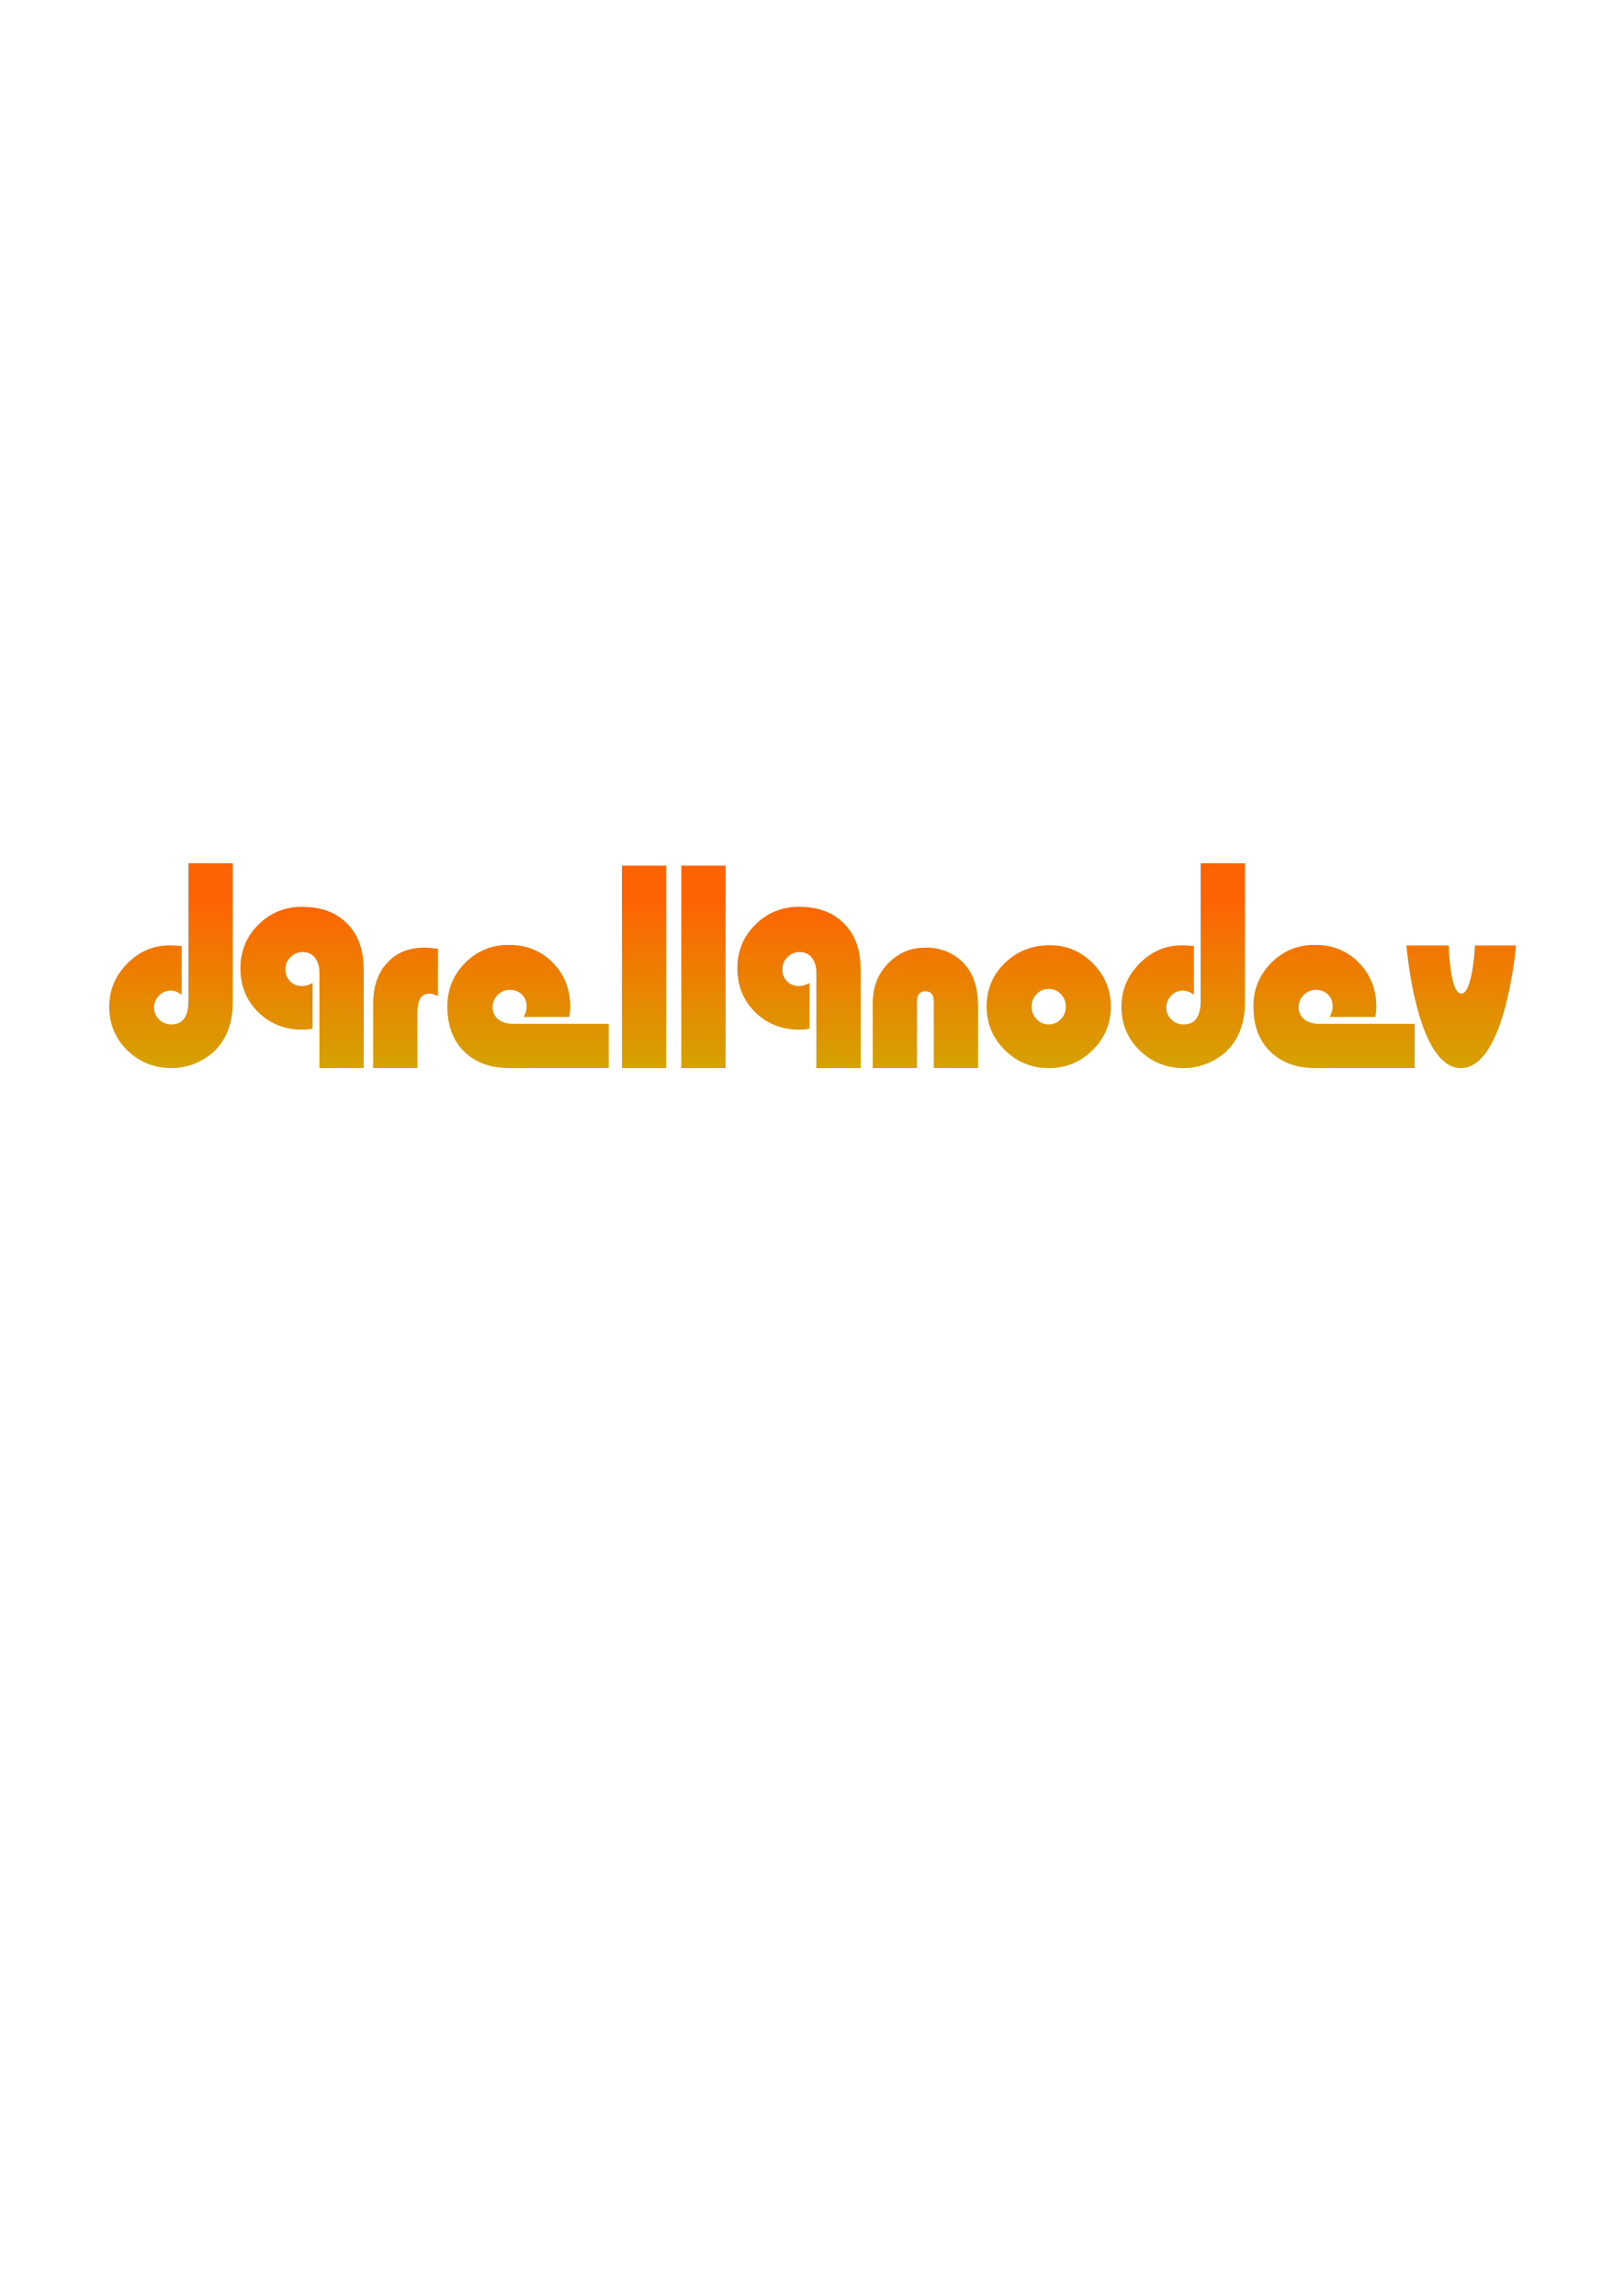
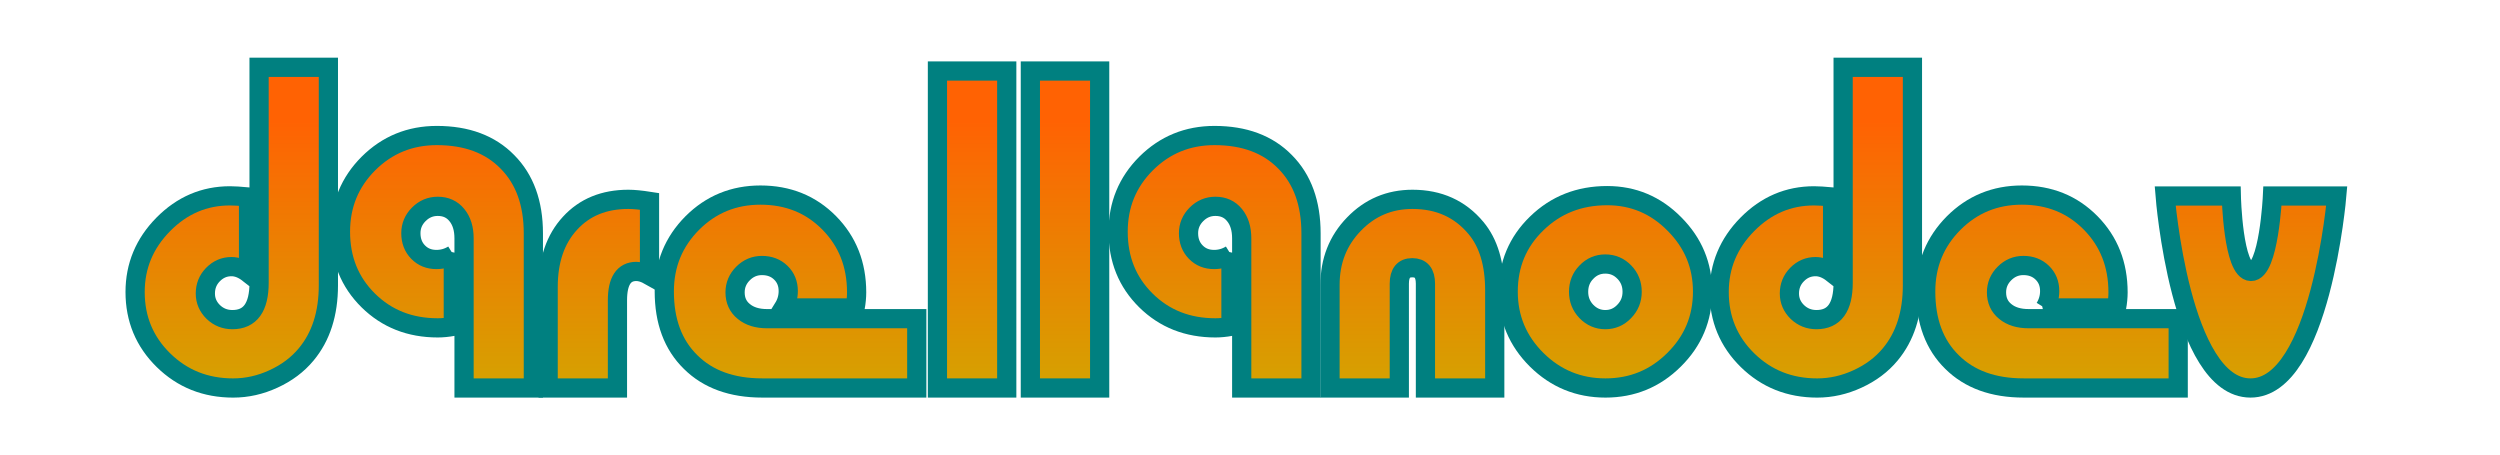
- <svg xmlns="http://www.w3.org/2000/svg" xmlns:xlink="http://www.w3.org/1999/xlink" width="210mm" height="297mm" viewBox="0 0 210 297" version="1.1" id="svg1">
+ <svg xmlns="http://www.w3.org/2000/svg" xmlns:xlink="http://www.w3.org/1999/xlink" width="220mm" height="40mm" viewBox="0 0 220 40" version="1.1" id="svg1">
  <defs id="defs1">
    <linearGradient id="linearGradient3">
      <stop style="stop-color:#ff6203;stop-opacity:1;" offset="0" id="stop3" />
      <stop style="stop-color:#bfc400;stop-opacity:1;" offset="1" id="stop4" />
    </linearGradient>
    <linearGradient xlink:href="#linearGradient3" id="linearGradient4" x1="152.476" y1="216.645" x2="152.476" y2="250.305" gradientUnits="userSpaceOnUse" />
-     <linearGradient xlink:href="#linearGradient3" id="linearGradient8" gradientUnits="userSpaceOnUse" x1="152.476" y1="216.645" x2="152.476" y2="250.305" gradientTransform="translate(-0.9020096)" />
-     <linearGradient xlink:href="#linearGradient3" id="linearGradient9" gradientUnits="userSpaceOnUse" x1="152.476" y1="216.645" x2="152.476" y2="250.305" gradientTransform="translate(-2.645833)" />
-     <linearGradient xlink:href="#linearGradient3" id="linearGradient10" gradientUnits="userSpaceOnUse" x1="152.476" y1="216.645" x2="152.476" y2="250.305" gradientTransform="translate(-2.645833)" />
-     <linearGradient xlink:href="#linearGradient3" id="linearGradient11" gradientUnits="userSpaceOnUse" x1="152.476" y1="216.645" x2="152.476" y2="250.305" gradientTransform="translate(-2.645833)" />
-     <linearGradient xlink:href="#linearGradient3" id="linearGradient12" gradientUnits="userSpaceOnUse" x1="152.476" y1="216.645" x2="152.476" y2="250.305" gradientTransform="translate(-2.645833)" />
-     <linearGradient xlink:href="#linearGradient3" id="linearGradient13" gradientUnits="userSpaceOnUse" x1="152.476" y1="216.645" x2="152.476" y2="250.305" gradientTransform="translate(-2.645833)" />
-     <linearGradient xlink:href="#linearGradient3" id="linearGradient14" gradientUnits="userSpaceOnUse" x1="152.476" y1="216.645" x2="152.476" y2="250.305" gradientTransform="translate(-2.645833)" />
-     <linearGradient xlink:href="#linearGradient3" id="linearGradient15" gradientUnits="userSpaceOnUse" x1="152.476" y1="216.645" x2="152.476" y2="250.305" gradientTransform="translate(-2.645833)" />
-     <linearGradient xlink:href="#linearGradient3" id="linearGradient16" gradientUnits="userSpaceOnUse" x1="152.476" y1="216.645" x2="152.476" y2="250.305" gradientTransform="translate(-2.645833)" />
-     <linearGradient xlink:href="#linearGradient3" id="linearGradient17" gradientUnits="userSpaceOnUse" x1="152.476" y1="216.645" x2="152.476" y2="250.305" gradientTransform="translate(-2.645833)" />
-     <linearGradient xlink:href="#linearGradient3" id="linearGradient18" gradientUnits="userSpaceOnUse" x1="152.476" y1="216.645" x2="152.476" y2="250.305" gradientTransform="translate(-2.645833)" />
-     <linearGradient xlink:href="#linearGradient3" id="linearGradient19" gradientUnits="userSpaceOnUse" x1="152.476" y1="216.645" x2="152.476" y2="250.305" gradientTransform="translate(-2.645833)" />
+     <linearGradient xlink:href="#linearGradient3" id="linearGradient8" gradientUnits="userSpaceOnUse" x1="152.476" y1="216.645" x2="152.476" y2="250.305" gradientTransform="matrix(1.064796,0,0,1.064796,-7.187819,-14.6089)" />
+     <linearGradient xlink:href="#linearGradient3" id="linearGradient9" gradientUnits="userSpaceOnUse" x1="152.476" y1="216.645" x2="152.476" y2="250.305" gradientTransform="matrix(1.064796,0,0,1.064796,-9.044637,-14.6089)" />
+     <linearGradient xlink:href="#linearGradient3" id="linearGradient10" gradientUnits="userSpaceOnUse" x1="152.476" y1="216.645" x2="152.476" y2="250.305" gradientTransform="matrix(1.064796,0,0,1.064796,-9.044637,-14.6089)" />
+     <linearGradient xlink:href="#linearGradient3" id="linearGradient11" gradientUnits="userSpaceOnUse" x1="152.476" y1="216.645" x2="152.476" y2="250.305" gradientTransform="matrix(1.064796,0,0,1.064796,-9.044637,-14.6089)" />
+     <linearGradient xlink:href="#linearGradient3" id="linearGradient12" gradientUnits="userSpaceOnUse" x1="152.476" y1="216.645" x2="152.476" y2="250.305" gradientTransform="matrix(1.064796,0,0,1.064796,-9.044637,-14.6089)" />
+     <linearGradient xlink:href="#linearGradient3" id="linearGradient13" gradientUnits="userSpaceOnUse" x1="152.476" y1="216.645" x2="152.476" y2="250.305" gradientTransform="matrix(1.064796,0,0,1.064796,-9.044637,-14.6089)" />
+     <linearGradient xlink:href="#linearGradient3" id="linearGradient14" gradientUnits="userSpaceOnUse" x1="152.476" y1="216.645" x2="152.476" y2="250.305" gradientTransform="matrix(1.064796,0,0,1.064796,-9.044637,-14.6089)" />
+     <linearGradient xlink:href="#linearGradient3" id="linearGradient15" gradientUnits="userSpaceOnUse" x1="152.476" y1="216.645" x2="152.476" y2="250.305" gradientTransform="matrix(1.064796,0,0,1.064796,-9.044637,-14.6089)" />
+     <linearGradient xlink:href="#linearGradient3" id="linearGradient16" gradientUnits="userSpaceOnUse" x1="152.476" y1="216.645" x2="152.476" y2="250.305" gradientTransform="matrix(1.064796,0,0,1.064796,-9.044637,-14.6089)" />
+     <linearGradient xlink:href="#linearGradient3" id="linearGradient17" gradientUnits="userSpaceOnUse" x1="152.476" y1="216.645" x2="152.476" y2="250.305" gradientTransform="matrix(1.064796,0,0,1.064796,-9.044637,-14.6089)" />
+     <linearGradient xlink:href="#linearGradient3" id="linearGradient18" gradientUnits="userSpaceOnUse" x1="152.476" y1="216.645" x2="152.476" y2="250.305" gradientTransform="matrix(1.064796,0,0,1.064796,-9.044637,-14.6089)" />
+     <linearGradient xlink:href="#linearGradient3" id="linearGradient19" gradientUnits="userSpaceOnUse" x1="152.476" y1="216.645" x2="152.476" y2="250.305" gradientTransform="matrix(1.064796,0,0,1.064796,-9.044637,-14.6089)" />
+     <linearGradient xlink:href="#linearGradient3" id="linearGradient31" gradientUnits="userSpaceOnUse" x1="152.476" y1="216.645" x2="152.476" y2="250.305" />
  </defs>
  <g id="layer1">
-     <g id="g3" transform="translate(8.995833,-100.5417)" style="fill-opacity:1;fill:url(#linearGradient4)">
-       <g id="g19">
-         <path d="m 58.711,232.093 h 5.927 c 0.082,-0.47 0.123,-0.898 0.123,-1.286 0,-2.297 -0.756,-4.212 -2.267,-5.743 -1.511,-1.531 -3.405,-2.297 -5.682,-2.297 -2.216,0 -4.094,0.771 -5.636,2.313 -1.542,1.552 -2.313,3.436 -2.313,5.651 0,2.471 0.725,4.416 2.175,5.835 1.44,1.429 3.41,2.144 5.911,2.144 h 12.781 v -5.728 h -12.367 c -0.807,0 -1.45,-0.199 -1.93,-0.597 -0.48,-0.388 -0.72,-0.914 -0.72,-1.577 0,-0.602 0.22,-1.123 0.659,-1.562 0.439,-0.439 0.96,-0.659 1.562,-0.659 0.633,0 1.154,0.199 1.562,0.597 0.408,0.398 0.613,0.904 0.613,1.516 0,0.5 -0.133,0.965 -0.398,1.394 z" style="font-size:31.364px;line-height:1;font-family:'Bauhaus 93';-inkscape-font-specification:'Bauhaus 93, ';text-align:center;text-anchor:middle;fill:url(#linearGradient9);fill-opacity:1;stroke-width:1.588" id="path1-7" />
-         <path d="m 162.959,232.093 h 5.927 c 0.082,-0.47 0.123,-0.898 0.123,-1.286 0,-2.297 -0.756,-4.212 -2.267,-5.743 -1.511,-1.531 -3.405,-2.297 -5.682,-2.297 -2.216,0 -4.094,0.771 -5.636,2.313 -1.542,1.552 -2.313,3.436 -2.313,5.651 0,2.471 0.725,4.416 2.175,5.835 1.44,1.429 3.41,2.144 5.911,2.144 h 12.781 v -5.728 H 161.612 c -0.807,0 -1.45,-0.199 -1.93,-0.597 -0.48,-0.388 -0.72,-0.914 -0.72,-1.577 0,-0.602 0.22,-1.123 0.659,-1.562 0.439,-0.439 0.96,-0.659 1.562,-0.659 0.633,0 1.154,0.199 1.562,0.597 0.408,0.398 0.613,0.904 0.613,1.516 0,0.5 -0.133,0.965 -0.398,1.394 z" style="font-size:31.364px;line-height:1;font-family:'Bauhaus 93';-inkscape-font-specification:'Bauhaus 93, ';text-align:center;text-anchor:middle;fill:url(#linearGradient10);fill-opacity:1;stroke-width:1.588" id="path1-7-8" />
-         <path d="m 15.375,212.207 h 5.728 v 18.018 c 0,2.338 -0.613,4.242 -1.838,5.712 -0.704,0.847 -1.603,1.521 -2.695,2.022 -1.082,0.5 -2.195,0.75 -3.339,0.75 -2.277,0 -4.196,-0.766 -5.758,-2.297 -1.562,-1.531 -2.343,-3.41 -2.343,-5.636 0,-2.154 0.776,-4.018 2.328,-5.59 1.552,-1.572 3.39,-2.358 5.513,-2.358 0.337,0 0.847,0.031 1.531,0.092 v 6.31 c -0.47,-0.368 -0.939,-0.551 -1.409,-0.551 -0.592,0 -1.103,0.22 -1.531,0.659 -0.419,0.429 -0.628,0.95 -0.628,1.562 0,0.592 0.22,1.103 0.659,1.531 0.439,0.419 0.965,0.628 1.577,0.628 1.47,0 2.205,-1.016 2.205,-3.048 z" style="font-size:31.364px;line-height:1;font-family:'Bauhaus 93';-inkscape-font-specification:'Bauhaus 93, ';text-align:center;text-anchor:middle;fill:url(#linearGradient11);fill-opacity:1;stroke-width:1.588" id="path1-8" />
-         <path d="m 31.428,227.69 v 5.927 c -0.47,0.082 -0.898,0.123 -1.286,0.123 -2.297,0 -4.212,-0.756 -5.743,-2.267 -1.531,-1.511 -2.297,-3.405 -2.297,-5.682 0,-2.216 0.771,-4.094 2.313,-5.636 1.552,-1.542 3.436,-2.313 5.651,-2.313 2.471,0 4.416,0.725 5.835,2.175 1.429,1.44 2.144,3.41 2.144,5.911 V 238.709 H 32.316 v -12.367 c 0,-0.807 -0.199,-1.45 -0.597,-1.93 -0.388,-0.48 -0.914,-0.72 -1.577,-0.72 -0.602,0 -1.123,0.22 -1.562,0.659 -0.439,0.439 -0.659,0.96 -0.659,1.562 0,0.633 0.199,1.154 0.597,1.562 0.398,0.408 0.904,0.613 1.516,0.613 0.5,0 0.965,-0.133 1.394,-0.398 z" style="font-size:31.364px;line-height:1;font-family:'Bauhaus 93';-inkscape-font-specification:'Bauhaus 93, ';text-align:center;text-anchor:middle;fill:url(#linearGradient12);fill-opacity:1;stroke-width:1.588" id="path1-5" />
-         <path d="m 95.697,227.69 v 5.927 c -0.47,0.082 -0.898,0.123 -1.286,0.123 -2.297,0 -4.212,-0.756 -5.743,-2.267 -1.531,-1.511 -2.297,-3.405 -2.297,-5.682 0,-2.216 0.771,-4.094 2.313,-5.636 1.552,-1.542 3.436,-2.313 5.651,-2.313 2.471,0 4.416,0.725 5.835,2.175 1.429,1.44 2.144,3.41 2.144,5.911 v 12.781 h -5.728 v -12.367 c 0,-0.807 -0.199,-1.45 -0.597,-1.93 -0.388,-0.48 -0.914,-0.72 -1.577,-0.72 -0.602,0 -1.123,0.22 -1.562,0.659 -0.439,0.439 -0.659,0.96 -0.659,1.562 0,0.633 0.199,1.154 0.597,1.562 0.398,0.408 0.904,0.613 1.516,0.613 0.5,0 0.965,-0.133 1.394,-0.398 z" style="font-size:31.364px;line-height:1;font-family:'Bauhaus 93';-inkscape-font-specification:'Bauhaus 93, ';text-align:center;text-anchor:middle;fill:url(#linearGradient13);fill-opacity:1;stroke-width:1.588" id="path1-5-9" />
-         <path d="m 47.643,223.287 v 6.126 c -0.398,-0.225 -0.761,-0.337 -1.087,-0.337 -1.041,0 -1.562,0.796 -1.562,2.389 v 7.244 h -5.728 v -8.347 c 0,-2.205 0.602,-3.961 1.807,-5.268 1.205,-1.317 2.813,-1.976 4.824,-1.976 0.449,0 1.031,0.056 1.746,0.168 z" style="font-size:31.364px;line-height:1;font-family:'Bauhaus 93';-inkscape-font-specification:'Bauhaus 93, ';text-align:center;text-anchor:middle;fill:url(#linearGradient14);fill-opacity:1;stroke-width:1.588" id="path1-87" />
-         <path d="M 77.167,212.513 V 238.709 H 71.439 V 212.513 Z" style="font-size:31.364px;line-height:1;font-family:'Bauhaus 93';-inkscape-font-specification:'Bauhaus 93, ';text-align:center;text-anchor:middle;fill:url(#linearGradient15);fill-opacity:1;stroke-width:1.588" id="path1-9" />
-         <path d="M 84.846,212.513 V 238.709 H 79.118 V 212.513 Z" style="font-size:31.364px;line-height:1;font-family:'Bauhaus 93';-inkscape-font-specification:'Bauhaus 93, ';text-align:center;text-anchor:middle;fill:url(#linearGradient16);fill-opacity:1;stroke-width:1.588" id="path3" />
-         <path d="m 117.497,238.709 h -5.728 v -8.622 c 0,-0.878 -0.362,-1.317 -1.087,-1.317 -0.715,0 -1.072,0.439 -1.072,1.317 v 8.622 h -5.728 v -8.515 c 0,-1.991 0.659,-3.665 1.976,-5.023 1.317,-1.368 2.93,-2.052 4.839,-2.052 2.185,0 3.936,0.791 5.253,2.374 1.031,1.235 1.547,2.956 1.547,5.161 z" style="font-size:31.364px;line-height:1;font-family:'Bauhaus 93';-inkscape-font-specification:'Bauhaus 93, ';text-align:center;text-anchor:middle;fill:url(#linearGradient17);fill-opacity:1;stroke-width:1.588" id="path1-1" />
-         <path d="m 126.785,222.813 c 2.164,0 4.018,0.781 5.559,2.343 1.552,1.552 2.328,3.415 2.328,5.59 0,2.205 -0.786,4.084 -2.358,5.636 -1.562,1.552 -3.451,2.328 -5.666,2.328 -2.216,0 -4.109,-0.776 -5.682,-2.328 -1.572,-1.562 -2.358,-3.441 -2.358,-5.636 0,-2.236 0.786,-4.115 2.358,-5.636 1.572,-1.531 3.512,-2.297 5.82,-2.297 z m -0.153,5.651 c -0.613,0 -1.133,0.225 -1.562,0.674 -0.429,0.439 -0.643,0.98 -0.643,1.623 0,0.633 0.214,1.174 0.643,1.623 0.439,0.449 0.96,0.674 1.562,0.674 0.613,0 1.133,-0.225 1.562,-0.674 0.439,-0.449 0.659,-0.99 0.659,-1.623 0,-0.643 -0.214,-1.184 -0.643,-1.623 -0.429,-0.449 -0.955,-0.674 -1.577,-0.674 z" style="font-size:31.364px;line-height:1;font-family:'Bauhaus 93';-inkscape-font-specification:'Bauhaus 93, ';text-align:center;text-anchor:middle;fill:url(#linearGradient18);fill-opacity:1;stroke-width:1.588" id="path1-88" />
-         <path d="m 146.289,212.207 h 5.728 v 18.018 c 0,2.338 -0.613,4.242 -1.838,5.712 -0.704,0.847 -1.603,1.521 -2.695,2.022 -1.082,0.5 -2.195,0.75 -3.339,0.75 -2.277,0 -4.196,-0.766 -5.758,-2.297 -1.562,-1.531 -2.343,-3.41 -2.343,-5.636 0,-2.154 0.776,-4.018 2.328,-5.59 1.552,-1.572 3.39,-2.358 5.513,-2.358 0.337,0 0.847,0.031 1.531,0.092 v 6.31 c -0.47,-0.368 -0.939,-0.551 -1.409,-0.551 -0.592,0 -1.103,0.22 -1.531,0.659 -0.419,0.429 -0.628,0.95 -0.628,1.562 0,0.592 0.22,1.103 0.659,1.531 0.439,0.419 0.965,0.628 1.577,0.628 1.47,0 2.205,-1.016 2.205,-3.048 z" style="font-size:31.364px;line-height:1;font-family:'Bauhaus 93';-inkscape-font-specification:'Bauhaus 93, ';text-align:center;text-anchor:middle;fill:url(#linearGradient19);fill-opacity:1;stroke-width:1.588" id="path1-19" />
-         <path d="m 187.084,222.843 c 0,0 -1.344,15.88 -7.137,15.866 -5.793,-0.014 -7.045,-15.866 -7.045,-15.866 h 5.467 c 0,0 0.138,6.213 1.623,6.236 1.486,0.024 1.777,-6.236 1.777,-6.236 z" style="font-size:31.364px;line-height:1;font-family:'Bauhaus 93';-inkscape-font-specification:'Bauhaus 93, ';text-align:center;text-anchor:middle;fill:url(#linearGradient8);fill-opacity:1;stroke-width:1.588" id="path8" />
+     <g id="g3" transform="translate(8.995833,-100.5417)" style="fill:url(#linearGradient4);fill-opacity:1">
+       <g id="g31" style="fill:url(#linearGradient31)" transform="translate(3.658723,-104.8834)">
+         <path d="m 192.979,222.674 c 0,0 -1.431,16.909 -7.599,16.894 -6.168,-0.015 -7.501,-16.894 -7.501,-16.894 h 5.822 c 0,0 0.147,6.615 1.729,6.64 1.582,0.025 1.892,-6.64 1.892,-6.64 z" style="font-size:31.364px;line-height:1;font-family:'Bauhaus 93';-inkscape-font-specification:'Bauhaus 93, ';text-align:center;text-anchor:middle;fill:url(#linearGradient8);fill-opacity:1;stroke:#008080;stroke-width:1.691;stroke-opacity:1" id="path8" />
+         <path d="m 167.291,232.523 h 6.311 c 0.087,-0.5 0.131,-0.957 0.131,-1.37 0,-2.446 -0.804,-4.484 -2.413,-6.115 -1.609,-1.631 -3.626,-2.446 -6.05,-2.446 -2.359,0 -4.359,0.821 -6.001,2.462 -1.642,1.652 -2.462,3.658 -2.462,6.017 0,2.631 0.772,4.702 2.316,6.213 1.533,1.522 3.631,2.283 6.295,2.283 h 13.609 v -6.099 h -13.168 c -0.859,0 -1.544,-0.212 -2.055,-0.636 -0.511,-0.413 -0.766,-0.973 -0.766,-1.68 0,-0.641 0.234,-1.196 0.701,-1.663 0.467,-0.467 1.022,-0.701 1.663,-0.701 0.674,0 1.228,0.212 1.663,0.636 0.435,0.424 0.652,0.962 0.652,1.614 0,0.533 -0.141,1.027 -0.424,1.484 z" style="font-size:31.364px;line-height:1;font-family:'Bauhaus 93';-inkscape-font-specification:'Bauhaus 93, ';text-align:center;text-anchor:middle;fill:url(#linearGradient10);fill-opacity:1;stroke:#008080;stroke-width:1.691;stroke-opacity:1" id="path1-7-8" />
+         <path d="m 149.541,211.348 h 6.099 v 19.186 c 0,2.49 -0.652,4.517 -1.957,6.083 -0.75,0.902 -1.707,1.62 -2.87,2.153 -1.152,0.533 -2.337,0.799 -3.555,0.799 -2.424,0 -4.468,-0.815 -6.131,-2.446 -1.663,-1.631 -2.495,-3.631 -2.495,-6.001 0,-2.294 0.826,-4.278 2.479,-5.952 1.652,-1.674 3.609,-2.511 5.871,-2.511 0.359,0 0.902,0.033 1.631,0.098 v 6.718 c -0.5,-0.391 -1,-0.587 -1.5,-0.587 -0.631,0 -1.174,0.234 -1.631,0.701 -0.446,0.457 -0.669,1.011 -0.669,1.663 0,0.631 0.234,1.174 0.701,1.631 0.467,0.446 1.027,0.669 1.68,0.669 1.565,0 2.348,-1.082 2.348,-3.245 z" style="font-size:31.364px;line-height:1;font-family:'Bauhaus 93';-inkscape-font-specification:'Bauhaus 93, ';text-align:center;text-anchor:middle;fill:url(#linearGradient19);fill-opacity:1;stroke:#008080;stroke-width:1.691;stroke-opacity:1" id="path1-19" />
+         <path d="m 128.773,222.641 c 2.305,0 4.278,0.832 5.919,2.495 1.652,1.652 2.479,3.636 2.479,5.952 0,2.348 -0.837,4.349 -2.511,6.001 -1.663,1.652 -3.675,2.479 -6.034,2.479 -2.359,0 -4.376,-0.826 -6.05,-2.479 -1.674,-1.663 -2.511,-3.664 -2.511,-6.001 0,-2.381 0.837,-4.381 2.511,-6.001 1.674,-1.631 3.74,-2.446 6.197,-2.446 z m -0.163,6.017 c -0.652,0 -1.207,0.239 -1.663,0.718 -0.457,0.467 -0.685,1.044 -0.685,1.729 0,0.674 0.228,1.25 0.685,1.729 0.467,0.478 1.022,0.718 1.663,0.718 0.652,0 1.207,-0.239 1.663,-0.718 0.467,-0.478 0.701,-1.055 0.701,-1.729 0,-0.685 -0.228,-1.261 -0.685,-1.729 -0.457,-0.478 -1.016,-0.718 -1.68,-0.718 z" style="font-size:31.364px;line-height:1;font-family:'Bauhaus 93';-inkscape-font-specification:'Bauhaus 93, ';text-align:center;text-anchor:middle;fill:url(#linearGradient18);fill-opacity:1;stroke:#008080;stroke-width:1.691;stroke-opacity:1" id="path1-88" />
+         <path d="m 118.883,239.568 h -6.099 v -9.181 c 0,-0.935 -0.386,-1.402 -1.158,-1.402 -0.761,0 -1.141,0.467 -1.141,1.402 v 9.181 h -6.099 v -9.067 c 0,-2.12 0.701,-3.903 2.104,-5.349 1.402,-1.457 3.12,-2.185 5.153,-2.185 2.326,0 4.191,0.843 5.593,2.528 1.098,1.315 1.647,3.147 1.647,5.495 z" style="font-size:31.364px;line-height:1;font-family:'Bauhaus 93';-inkscape-font-specification:'Bauhaus 93, ';text-align:center;text-anchor:middle;fill:url(#linearGradient17);fill-opacity:1;stroke:#008080;stroke-width:1.691;stroke-opacity:1" id="path1-1" />
+         <path d="m 95.671,227.835 v 6.311 c -0.5,0.087 -0.957,0.131 -1.37,0.131 -2.446,0 -4.484,-0.804 -6.115,-2.413 -1.631,-1.609 -2.446,-3.626 -2.446,-6.05 0,-2.359 0.821,-4.359 2.462,-6.001 1.652,-1.642 3.658,-2.462 6.017,-2.462 2.631,0 4.702,0.772 6.213,2.316 1.522,1.533 2.283,3.631 2.283,6.295 v 13.609 h -6.099 v -13.168 c 0,-0.859 -0.212,-1.544 -0.636,-2.055 -0.413,-0.511 -0.973,-0.766 -1.68,-0.766 -0.641,0 -1.196,0.234 -1.663,0.701 -0.467,0.467 -0.701,1.022 -0.701,1.663 0,0.674 0.212,1.228 0.636,1.663 0.424,0.435 0.962,0.652 1.614,0.652 0.533,0 1.027,-0.141 1.484,-0.424 z" style="font-size:31.364px;line-height:1;font-family:'Bauhaus 93';-inkscape-font-specification:'Bauhaus 93, ';text-align:center;text-anchor:middle;fill:url(#linearGradient13);fill-opacity:1;stroke:#008080;stroke-width:1.691;stroke-opacity:1" id="path1-5-9" />
+         <path d="m 84.116,211.674 v 27.894 h -6.099 v -27.894 z" style="font-size:31.364px;line-height:1;font-family:'Bauhaus 93';-inkscape-font-specification:'Bauhaus 93, ';text-align:center;text-anchor:middle;fill:url(#linearGradient16);fill-opacity:1;stroke:#008080;stroke-width:1.691;stroke-opacity:1" id="path3" />
+         <path d="m 75.939,211.674 v 27.894 h -6.099 v -27.894 z" style="font-size:31.364px;line-height:1;font-family:'Bauhaus 93';-inkscape-font-specification:'Bauhaus 93, ';text-align:center;text-anchor:middle;fill:url(#linearGradient15);fill-opacity:1;stroke:#008080;stroke-width:1.691;stroke-opacity:1" id="path1-9" />
+         <path d="m 56.288,232.523 h 6.311 c 0.087,-0.5 0.13,-0.957 0.13,-1.37 0,-2.446 -0.804,-4.484 -2.413,-6.115 -1.609,-1.631 -3.626,-2.446 -6.05,-2.446 -2.359,0 -4.359,0.821 -6.001,2.462 -1.642,1.652 -2.462,3.658 -2.462,6.017 0,2.631 0.772,4.702 2.316,6.213 1.533,1.522 3.631,2.283 6.295,2.283 H 68.021 V 233.469 H 54.853 c -0.859,0 -1.544,-0.212 -2.055,-0.636 -0.511,-0.413 -0.766,-0.973 -0.766,-1.68 0,-0.641 0.234,-1.196 0.701,-1.663 0.467,-0.467 1.022,-0.701 1.663,-0.701 0.674,0 1.228,0.212 1.663,0.636 0.435,0.424 0.652,0.962 0.652,1.614 0,0.533 -0.141,1.027 -0.424,1.484 z" style="font-size:31.364px;line-height:1;font-family:'Bauhaus 93';-inkscape-font-specification:'Bauhaus 93, ';text-align:center;text-anchor:middle;fill:url(#linearGradient9);fill-opacity:1;stroke:#008080;stroke-width:1.691;stroke-opacity:1" id="path1-7" />
+         <path d="m 44.502,223.147 v 6.523 c -0.424,-0.239 -0.81,-0.359 -1.158,-0.359 -1.109,0 -1.663,0.848 -1.663,2.544 v 7.713 h -6.099 v -8.887 c 0,-2.348 0.641,-4.218 1.924,-5.61 1.283,-1.402 2.995,-2.104 5.137,-2.104 0.478,0 1.098,0.06 1.859,0.179 z" style="font-size:31.364px;line-height:1;font-family:'Bauhaus 93';-inkscape-font-specification:'Bauhaus 93, ';text-align:center;text-anchor:middle;fill:url(#linearGradient14);fill-opacity:1;stroke:#008080;stroke-width:1.691;stroke-opacity:1" id="path1-87" />
+         <path d="m 27.237,227.835 v 6.311 c -0.5,0.087 -0.957,0.131 -1.37,0.131 -2.446,0 -4.484,-0.804 -6.115,-2.413 -1.631,-1.609 -2.446,-3.626 -2.446,-6.05 0,-2.359 0.821,-4.359 2.462,-6.001 1.652,-1.642 3.658,-2.462 6.017,-2.462 2.631,0 4.702,0.772 6.213,2.316 1.522,1.533 2.283,3.631 2.283,6.295 v 13.609 h -6.099 v -13.168 c 0,-0.859 -0.212,-1.544 -0.636,-2.055 -0.413,-0.511 -0.973,-0.766 -1.68,-0.766 -0.641,0 -1.196,0.234 -1.663,0.701 -0.467,0.467 -0.701,1.022 -0.701,1.663 0,0.674 0.212,1.228 0.636,1.663 0.424,0.435 0.962,0.652 1.614,0.652 0.533,0 1.027,-0.141 1.484,-0.424 z" style="font-size:31.364px;line-height:1;font-family:'Bauhaus 93';-inkscape-font-specification:'Bauhaus 93, ';text-align:center;text-anchor:middle;fill:url(#linearGradient12);fill-opacity:1;stroke:#008080;stroke-width:1.691;stroke-opacity:1" id="path1-5" />
+         <path d="m 10.144,211.348 h 6.099 v 19.186 c 0,2.49 -0.652,4.517 -1.957,6.083 -0.75,0.902 -1.707,1.62 -2.87,2.153 -1.152,0.533 -2.337,0.799 -3.555,0.799 -2.424,0 -4.468,-0.815 -6.131,-2.446 -1.663,-1.631 -2.495,-3.631 -2.495,-6.001 0,-2.294 0.826,-4.278 2.479,-5.952 1.652,-1.674 3.609,-2.511 5.871,-2.511 0.359,0 0.902,0.033 1.631,0.098 v 6.718 c -0.5,-0.391 -1,-0.587 -1.5,-0.587 -0.631,0 -1.174,0.234 -1.631,0.701 -0.446,0.457 -0.669,1.011 -0.669,1.663 0,0.631 0.234,1.174 0.701,1.631 0.467,0.446 1.027,0.669 1.68,0.669 1.565,0 2.348,-1.082 2.348,-3.245 z" style="font-size:31.364px;line-height:1;font-family:'Bauhaus 93';-inkscape-font-specification:'Bauhaus 93, ';text-align:center;text-anchor:middle;fill:url(#linearGradient11);fill-opacity:1;stroke:#008080;stroke-width:1.691;stroke-opacity:1" id="path1-8" />
      </g>
    </g>
  </g>
</svg>
